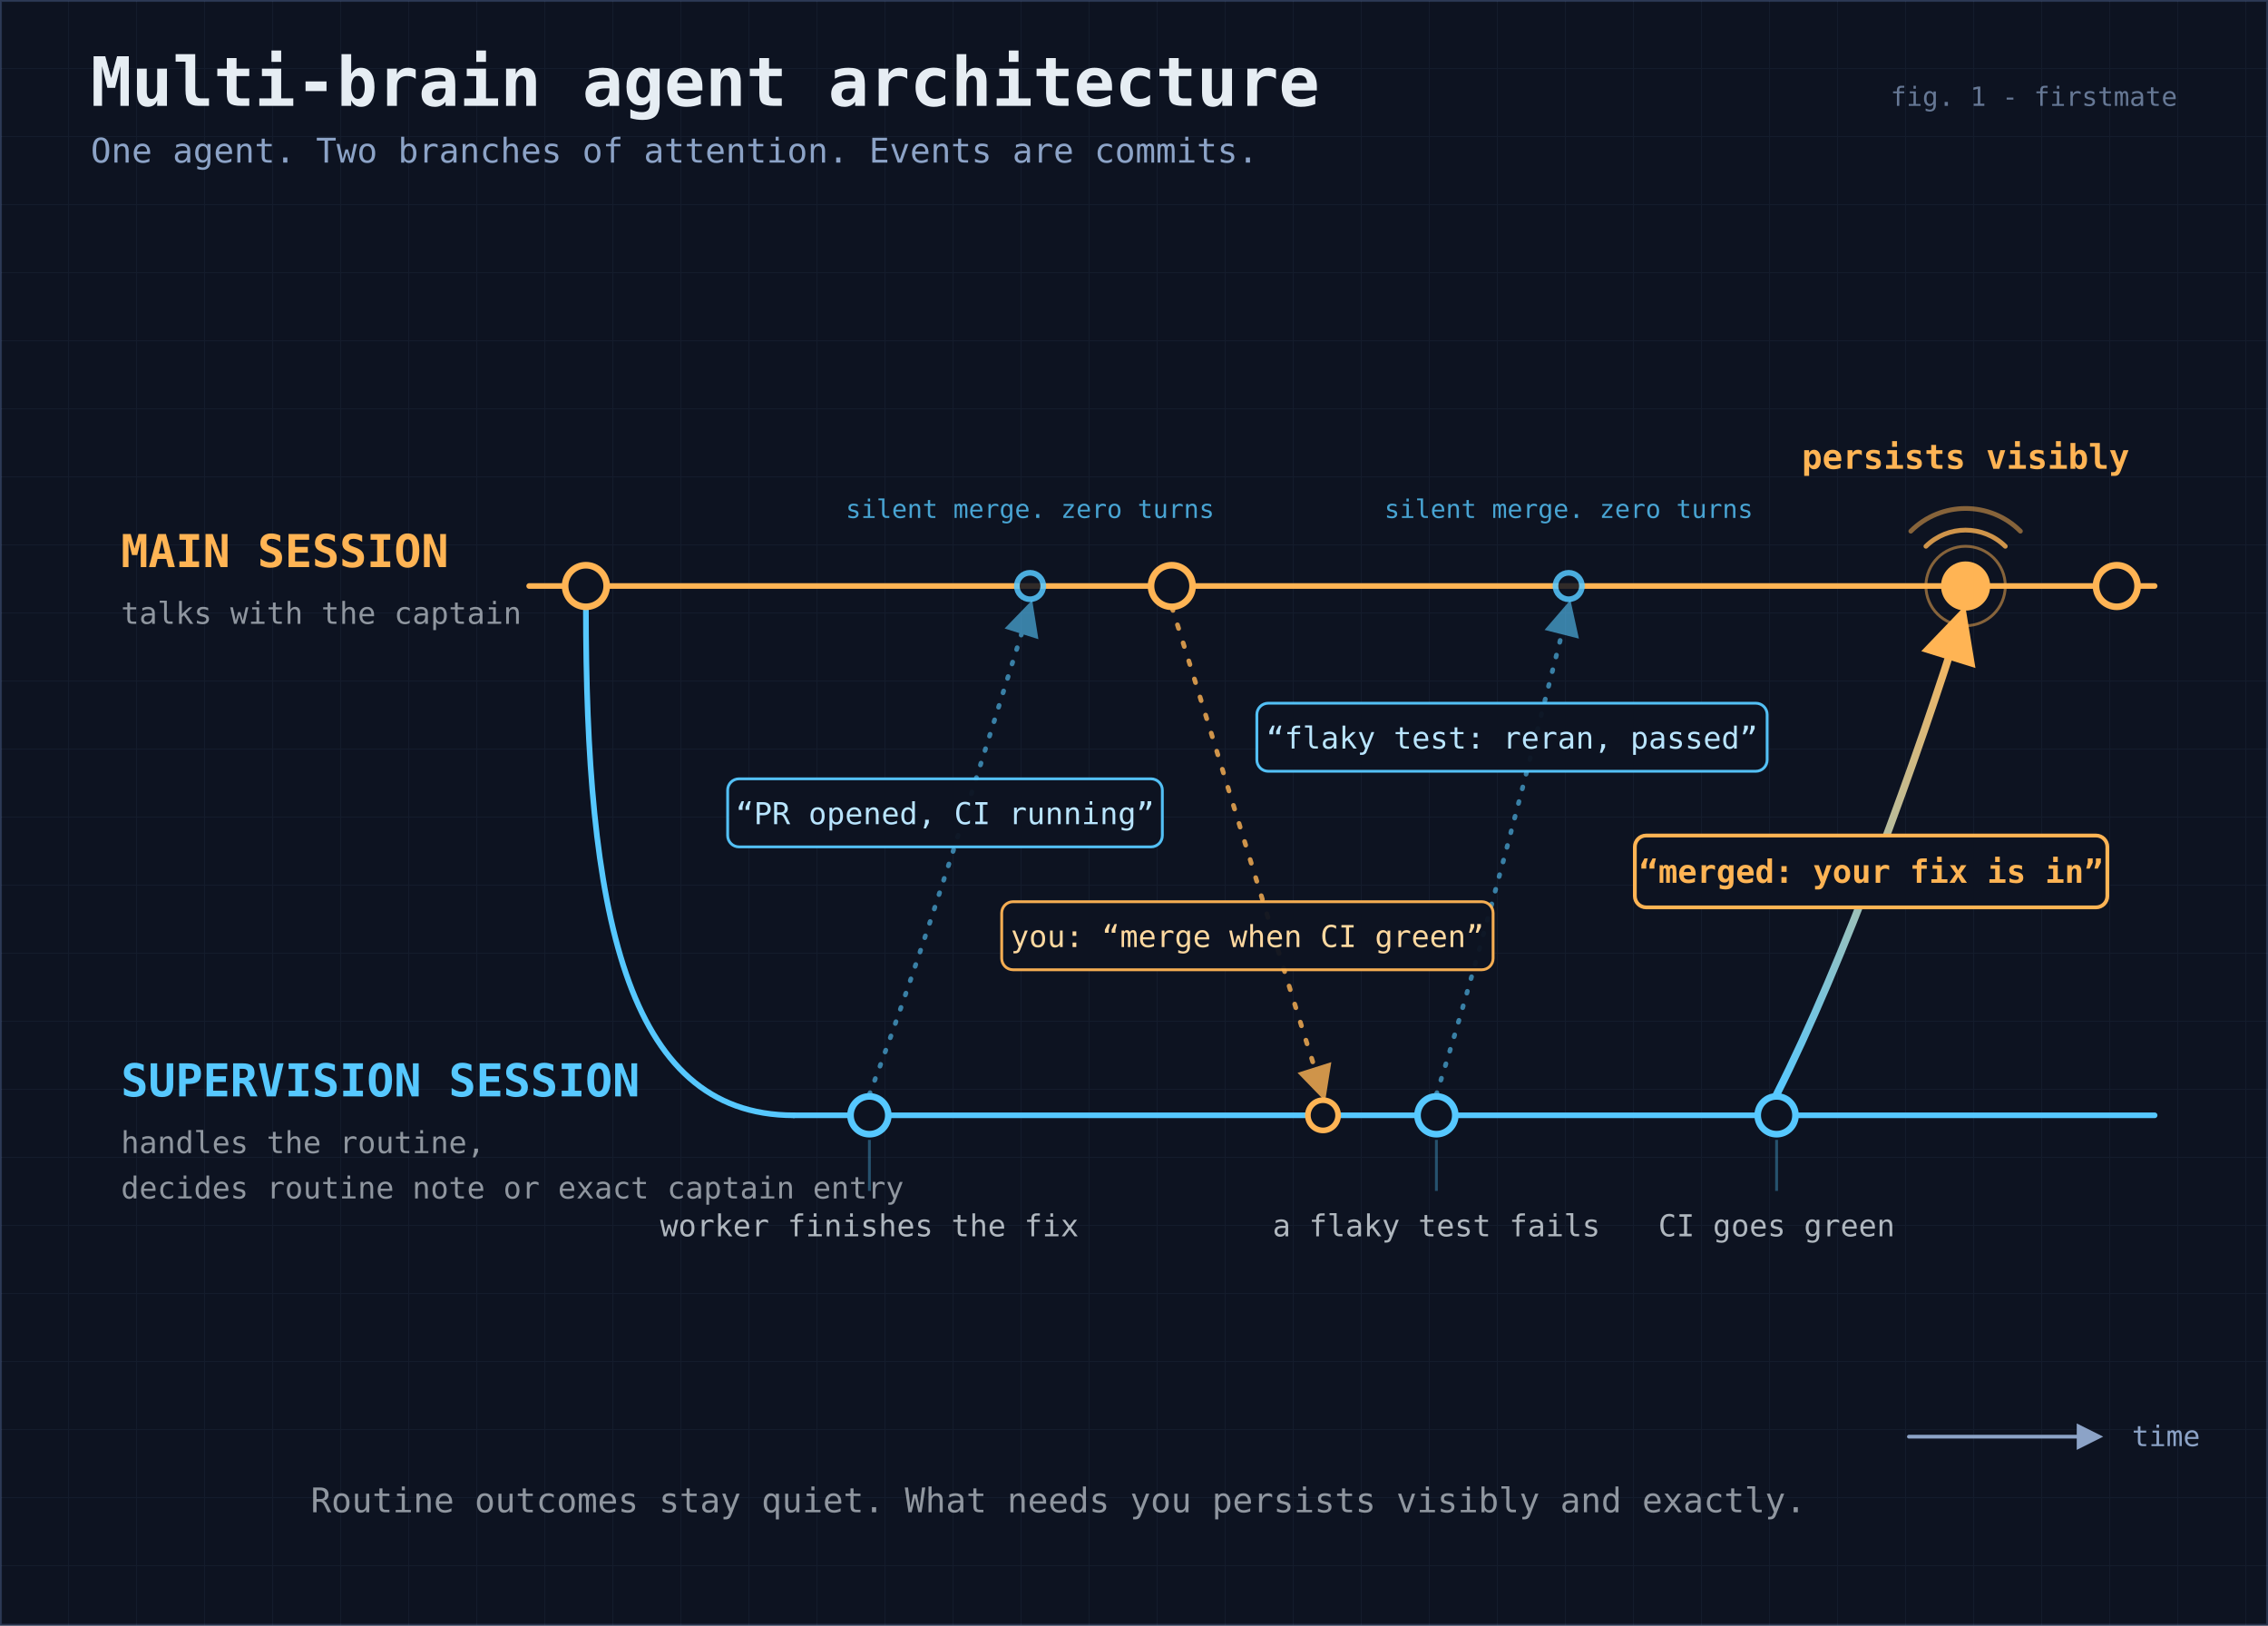
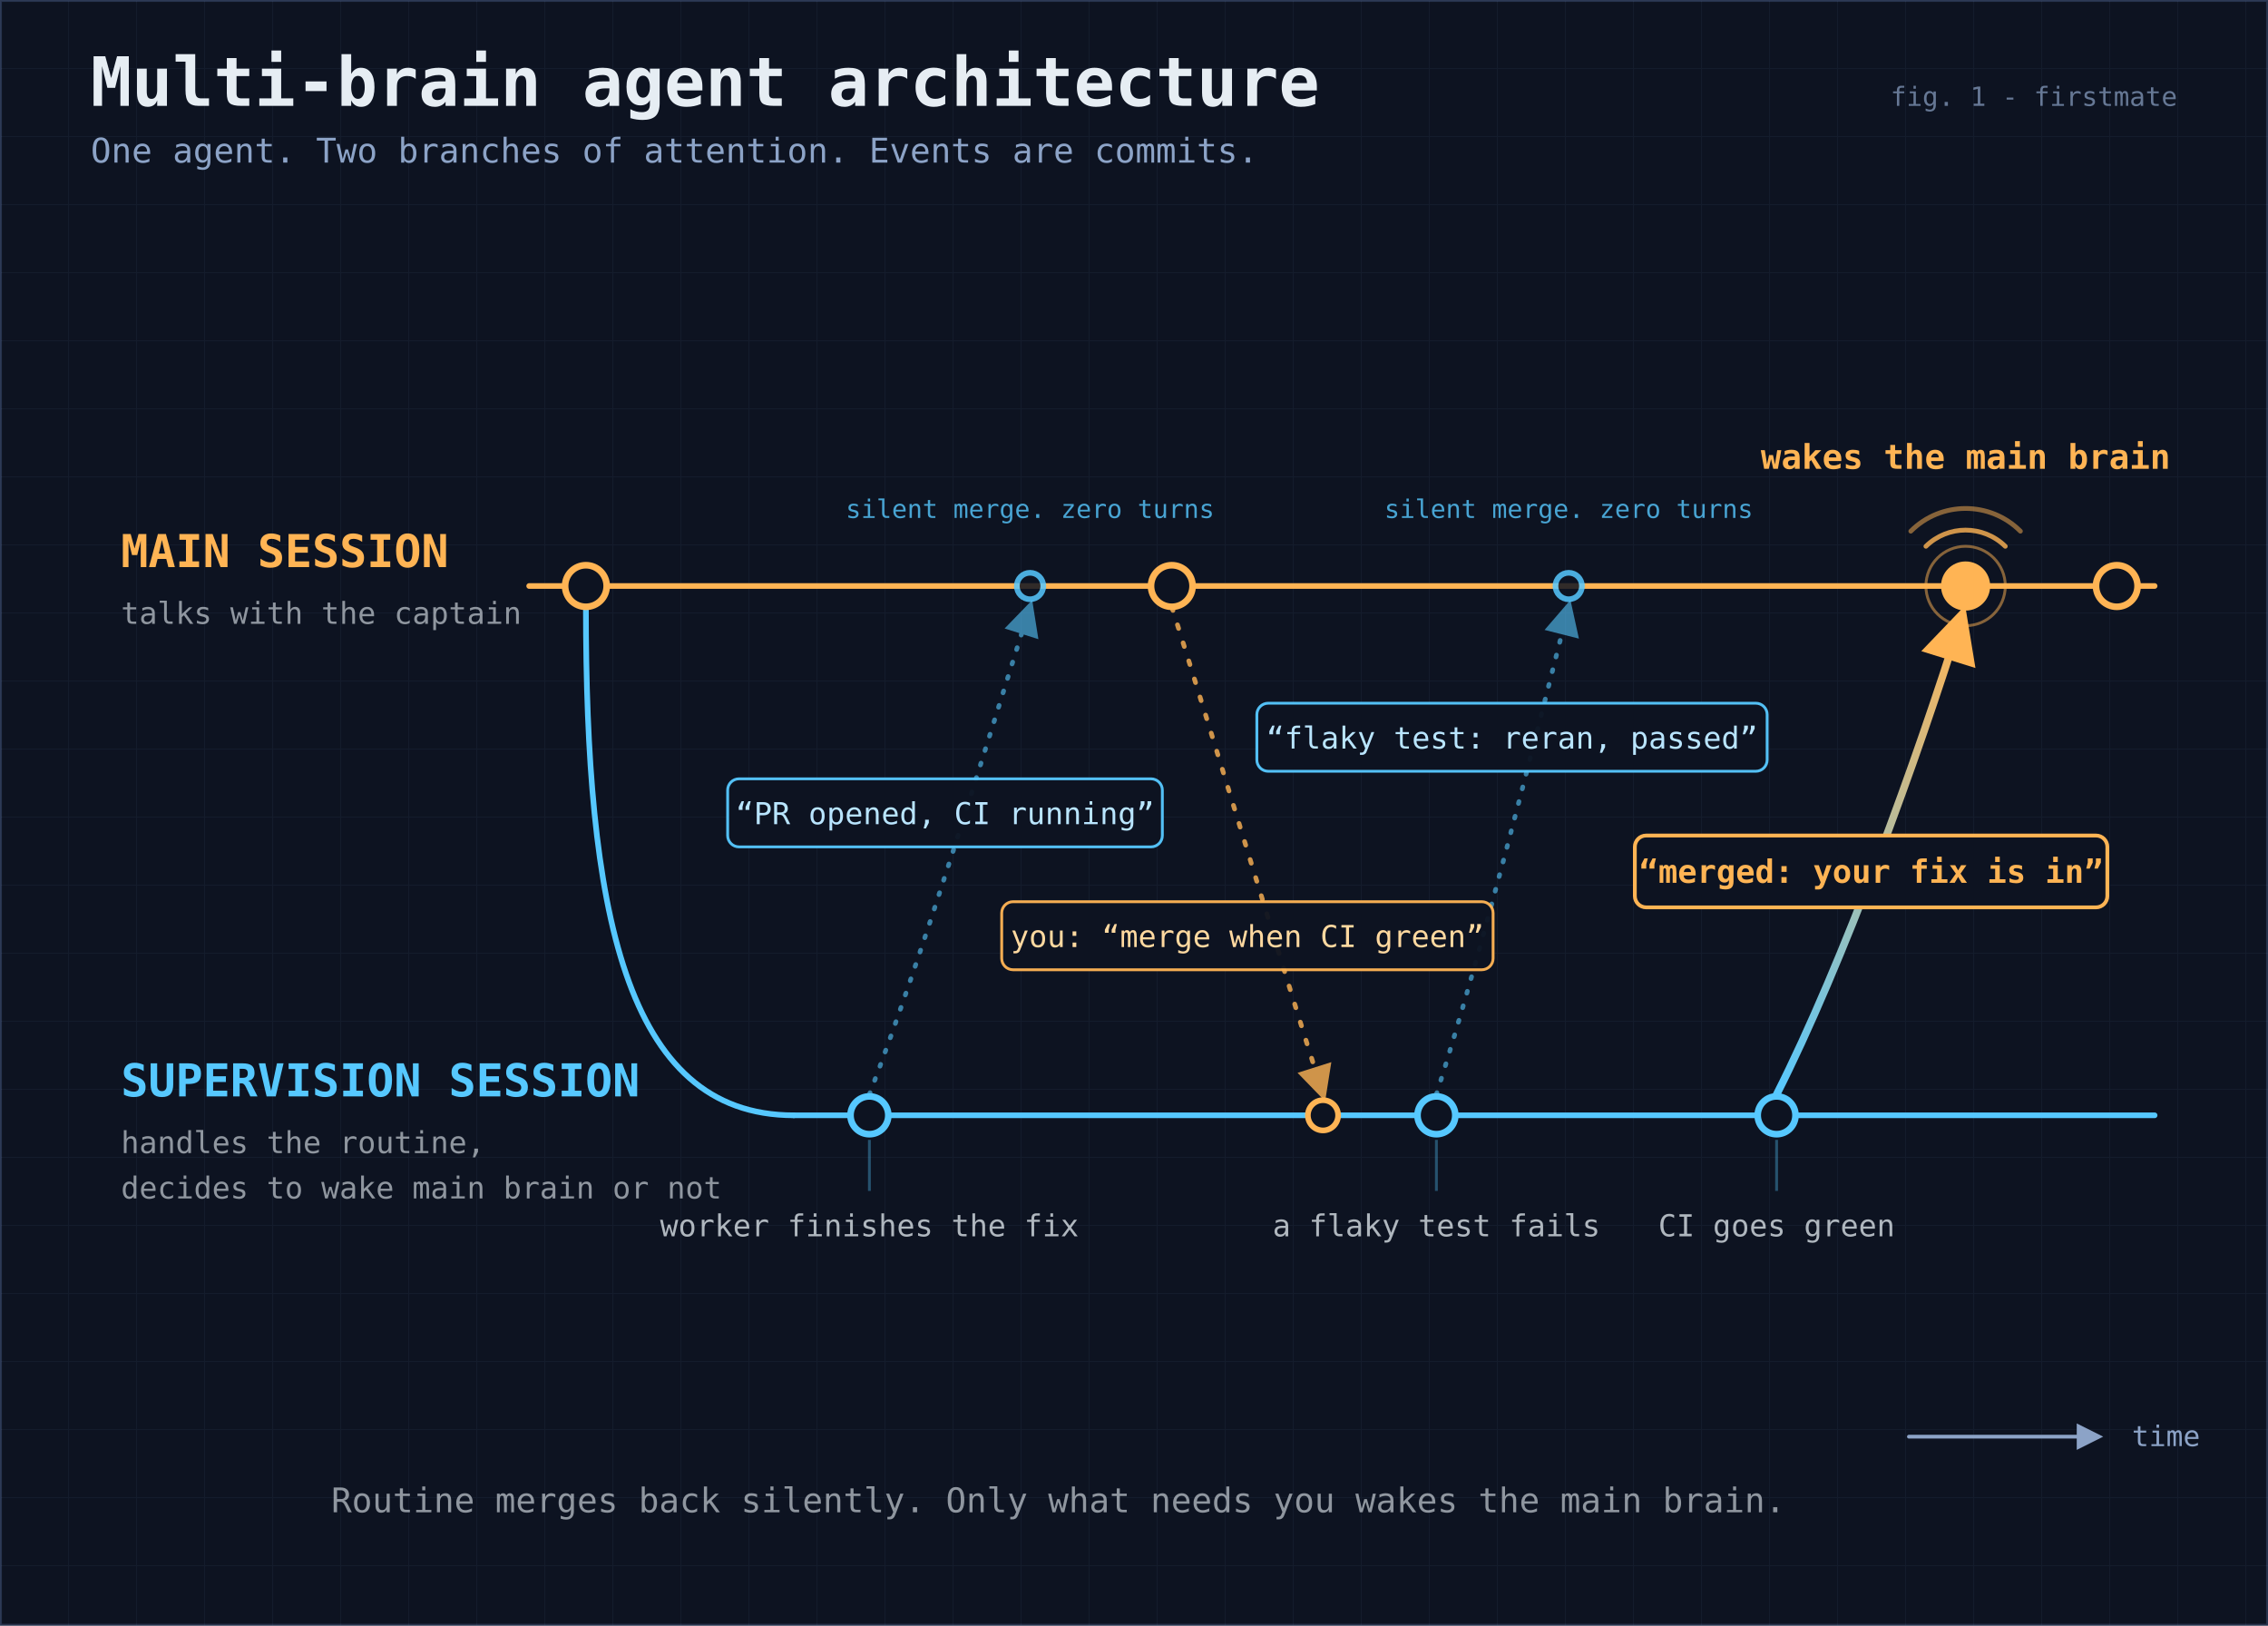
<svg xmlns="http://www.w3.org/2000/svg" viewBox="0 0 1200 860" width="1200" height="860" role="img" aria-labelledby="poster-title poster-desc">
  <defs>
    <pattern id="poster-grid" width="36" height="36" patternUnits="userSpaceOnUse">
      <path d="M 36 0 L 0 0 0 36" fill="none" stroke="#8CAAE6" stroke-opacity="0.06" stroke-width="1" />
    </pattern>
  </defs>
  <rect width="1200" height="860" fill="#0D1321" />
  <rect width="1200" height="860" fill="url(#poster-grid)" />
  <rect x="0.5" y="0.5" width="1199" height="859" fill="none" stroke="#94B4FF" stroke-opacity="0.20" stroke-width="1" />
  <g font-family="ui-monospace, SFMono-Regular, Menlo, Consolas, monospace">
    <text x="48" y="56" fill="#E6EDF3" font-size="36" font-weight="700">Multi-brain agent architecture</text>
    <text x="48" y="86" fill="#8CA3C7" font-size="18">One agent. Two branches of attention. Events are commits.</text>
    <text x="1152" y="56" text-anchor="end" fill="#8CA3C7" fill-opacity="0.7" font-size="14">fig. 1 - firstmate</text>
  </g>
  <g transform="translate(0 100)" font-family="ui-monospace, SFMono-Regular, Menlo, Consolas, monospace">
    <defs>
      <marker id="ah-cyan" viewBox="0 0 10 10" refX="8" refY="5" markerWidth="7.5" markerHeight="7.5" orient="auto-start-reverse">
        <path d="M 0 0 L 10 5 L 0 10 z" fill="#56C8FF" />
      </marker>
      <marker id="ah-amber" viewBox="0 0 10 10" refX="8" refY="5" markerWidth="7.5" markerHeight="7.5" orient="auto-start-reverse">
        <path d="M 0 0 L 10 5 L 0 10 z" fill="#FFB454" />
      </marker>
      <marker id="ah-time" viewBox="0 0 10 10" refX="8" refY="5" markerWidth="7" markerHeight="7" orient="auto-start-reverse">
        <path d="M 0 0 L 10 5 L 0 10 z" fill="#8CA3C7" />
      </marker>
      <linearGradient id="merge-up" x1="0" y1="1" x2="1" y2="0">
        <stop offset="0" stop-color="#56C8FF" />
        <stop offset="1" stop-color="#FFB454" />
      </linearGradient>
    </defs>
    <line x1="280" y1="210" x2="1140" y2="210" stroke="#FFB454" stroke-width="3" stroke-linecap="round" />
    <path d="M 310 221 C 310 380, 330 490, 420 490" fill="none" stroke="#56C8FF" stroke-width="3" stroke-linecap="round" />
    <line x1="420" y1="490" x2="1140" y2="490" stroke="#56C8FF" stroke-width="3" stroke-linecap="round" />
    <text x="64" y="200" fill="#FFB454" font-size="24" font-weight="700">MAIN SESSION</text>
    <text x="64" y="230" fill="#E6EDF3" opacity="0.6" font-size="16">talks with the captain</text>
    <text x="64" y="480" fill="#56C8FF" font-size="24" font-weight="700">SUPERVISION SESSION</text>
    <text x="64" y="510" fill="#E6EDF3" opacity="0.6" font-size="16">handles the routine,</text>
-     <text x="64" y="534" fill="#E6EDF3" opacity="0.6" font-size="16">decides routine note or exact captain entry</text>
+     <text x="64" y="534" fill="#E6EDF3" opacity="0.6" font-size="16">decides to wake main brain or not</text>
    <path id="arc-quiet-1" d="M 460 479 C 490 400, 520 300, 545 221" fill="none" stroke="#56C8FF" stroke-width="2.5" stroke-dasharray="1 7" stroke-linecap="round" opacity="0.6" marker-end="url(#ah-cyan)" />
    <path id="arc-cherry" d="M 620 221 C 645 300, 675 400, 700 479" fill="none" stroke="#FFB454" stroke-width="2.5" stroke-dasharray="2 8" stroke-linecap="round" opacity="0.8" marker-end="url(#ah-amber)" />
    <path id="arc-quiet-2" d="M 760 479 C 785 400, 810 300, 830 221" fill="none" stroke="#56C8FF" stroke-width="2.5" stroke-dasharray="1 7" stroke-linecap="round" opacity="0.6" marker-end="url(#ah-cyan)" />
    <path id="arc-wake" d="M 940 479 C 975 410, 1015 300, 1038 226" fill="none" stroke="url(#merge-up)" stroke-width="4" stroke-linecap="round" marker-end="url(#ah-amber)" />
    <g id="chip-quiet-1">
      <rect x="385" y="312" width="230" height="36" rx="6" fill="#0D1321" stroke="#56C8FF" stroke-width="1.5" opacity="0.95" />
      <text x="500" y="336" text-anchor="middle" fill="#B9E5FF" font-size="16">“PR opened, CI running”</text>
    </g>
    <g id="chip-cherry">
      <rect x="530" y="377" width="260" height="36" rx="6" fill="#0D1321" stroke="#FFB454" stroke-width="1.5" opacity="0.95" />
      <text x="660" y="401" text-anchor="middle" fill="#FFD9A0" font-size="16">you: “merge when CI green”</text>
    </g>
    <g id="chip-quiet-2">
      <rect x="665" y="272" width="270" height="36" rx="6" fill="#0D1321" stroke="#56C8FF" stroke-width="1.5" opacity="0.95" />
      <text x="800" y="296" text-anchor="middle" fill="#B9E5FF" font-size="16">“flaky test: reran, passed”</text>
    </g>
    <g id="chip-wake">
      <rect x="865" y="342" width="250" height="38" rx="6" fill="#0D1321" stroke="#FFB454" stroke-width="2" />
      <text x="990" y="367" text-anchor="middle" fill="#FFB454" font-size="17" font-weight="600">“merged: your fix is in”</text>
    </g>
    <g id="main-commits">
      <circle cx="310" cy="210" r="11" fill="#0D1321" stroke="#FFB454" stroke-width="3.5" />
      <circle cx="620" cy="210" r="11" fill="#0D1321" stroke="#FFB454" stroke-width="3.5" />
      <circle cx="1120" cy="210" r="11" fill="#0D1321" stroke="#FFB454" stroke-width="3.5" />
    </g>
    <g id="silent-landings">
      <circle cx="545" cy="210" r="7" fill="#0D1321" stroke="#56C8FF" stroke-width="3" opacity="0.85" />
      <circle cx="830" cy="210" r="7" fill="#0D1321" stroke="#56C8FF" stroke-width="3" opacity="0.85" />
    </g>
    <text x="545" y="174" text-anchor="middle" fill="#56C8FF" opacity="0.8" font-size="13.5">silent merge. zero turns</text>
    <text x="830" y="174" text-anchor="middle" fill="#56C8FF" opacity="0.8" font-size="13.5">silent merge. zero turns</text>
    <g id="merge-commit">
      <circle cx="1040" cy="210" r="13" fill="#FFB454" />
      <circle cx="1040" cy="210" r="21" fill="none" stroke="#FFB454" stroke-width="1.5" opacity="0.5" />
      <path d="M 1019 189 A 30 30 0 0 1 1061 189" fill="none" stroke="#FFB454" stroke-width="2.5" stroke-linecap="round" opacity="0.8" />
      <path d="M 1011 181 A 41 41 0 0 1 1069 181" fill="none" stroke="#FFB454" stroke-width="2.5" stroke-linecap="round" opacity="0.5" />
    </g>
-     <text x="1040" y="148" text-anchor="middle" fill="#FFB454" font-size="18" font-weight="700">persists visibly</text>
+     <text x="1040" y="148" text-anchor="middle" fill="#FFB454" font-size="18" font-weight="700">wakes the main brain</text>
    <g id="branch-commits">
      <circle cx="460" cy="490" r="10" fill="#0D1321" stroke="#56C8FF" stroke-width="3.5" />
      <circle cx="760" cy="490" r="10" fill="#0D1321" stroke="#56C8FF" stroke-width="3.5" />
      <circle cx="940" cy="490" r="10" fill="#0D1321" stroke="#56C8FF" stroke-width="3.5" />
    </g>
    <circle cx="700" cy="490" r="8" fill="#0D1321" stroke="#FFB454" stroke-width="3" />
    <line x1="460" y1="503" x2="460" y2="530" stroke="#56C8FF" stroke-width="1.5" opacity="0.35" />
    <text x="460" y="554" text-anchor="middle" fill="#E6EDF3" opacity="0.75" font-size="16">worker finishes the fix</text>
    <line x1="760" y1="503" x2="760" y2="530" stroke="#56C8FF" stroke-width="1.5" opacity="0.35" />
    <text x="760" y="554" text-anchor="middle" fill="#E6EDF3" opacity="0.75" font-size="16">a flaky test fails</text>
    <line x1="940" y1="503" x2="940" y2="530" stroke="#56C8FF" stroke-width="1.5" opacity="0.35" />
    <text x="940" y="554" text-anchor="middle" fill="#E6EDF3" opacity="0.75" font-size="16">CI goes green</text>
    <line x1="1010" y1="660" x2="1110" y2="660" stroke="#8CA3C7" stroke-width="2" stroke-linecap="round" marker-end="url(#ah-time)" />
    <text x="1128" y="665" fill="#8CA3C7" font-size="15">time</text>
-     <text x="560" y="700" text-anchor="middle" fill="#E6EDF3" opacity="0.6" font-size="18">Routine outcomes stay quiet. What needs you persists visibly and exactly.</text>
+     <text x="560" y="700" text-anchor="middle" fill="#E6EDF3" opacity="0.6" font-size="18">Routine merges back silently. Only what needs you wakes the main brain.</text>
  </g>
</svg>
